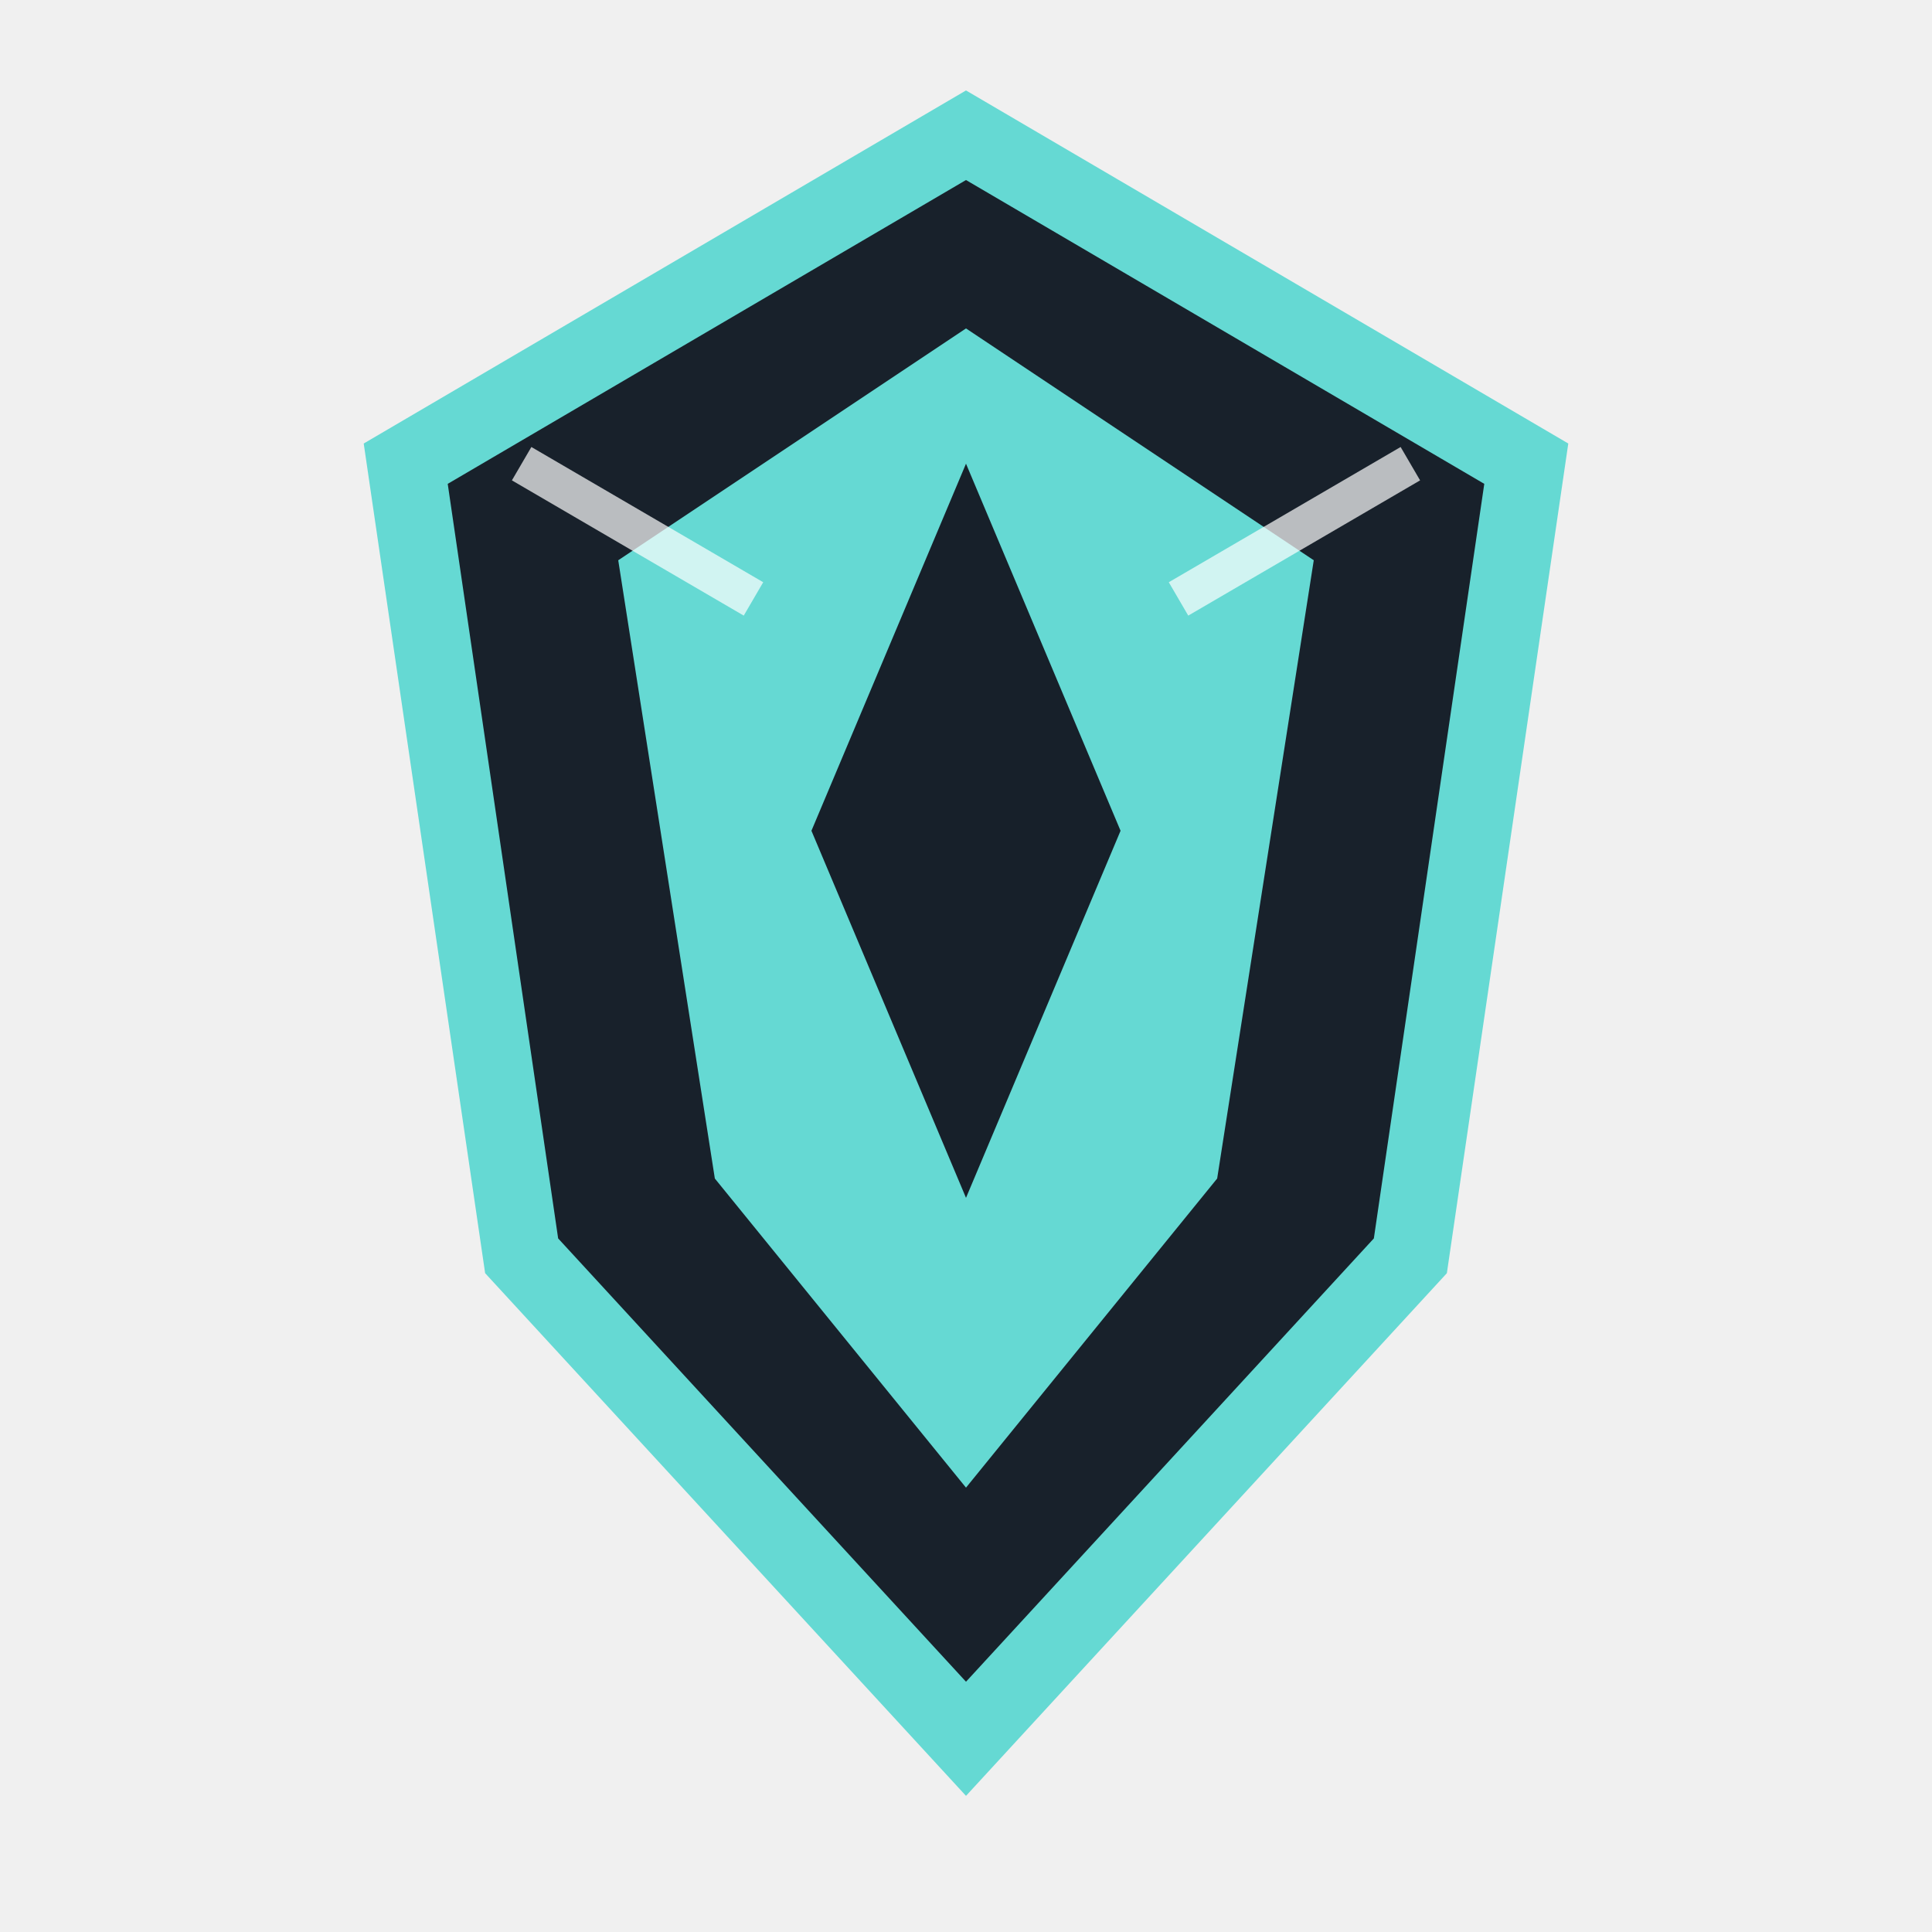
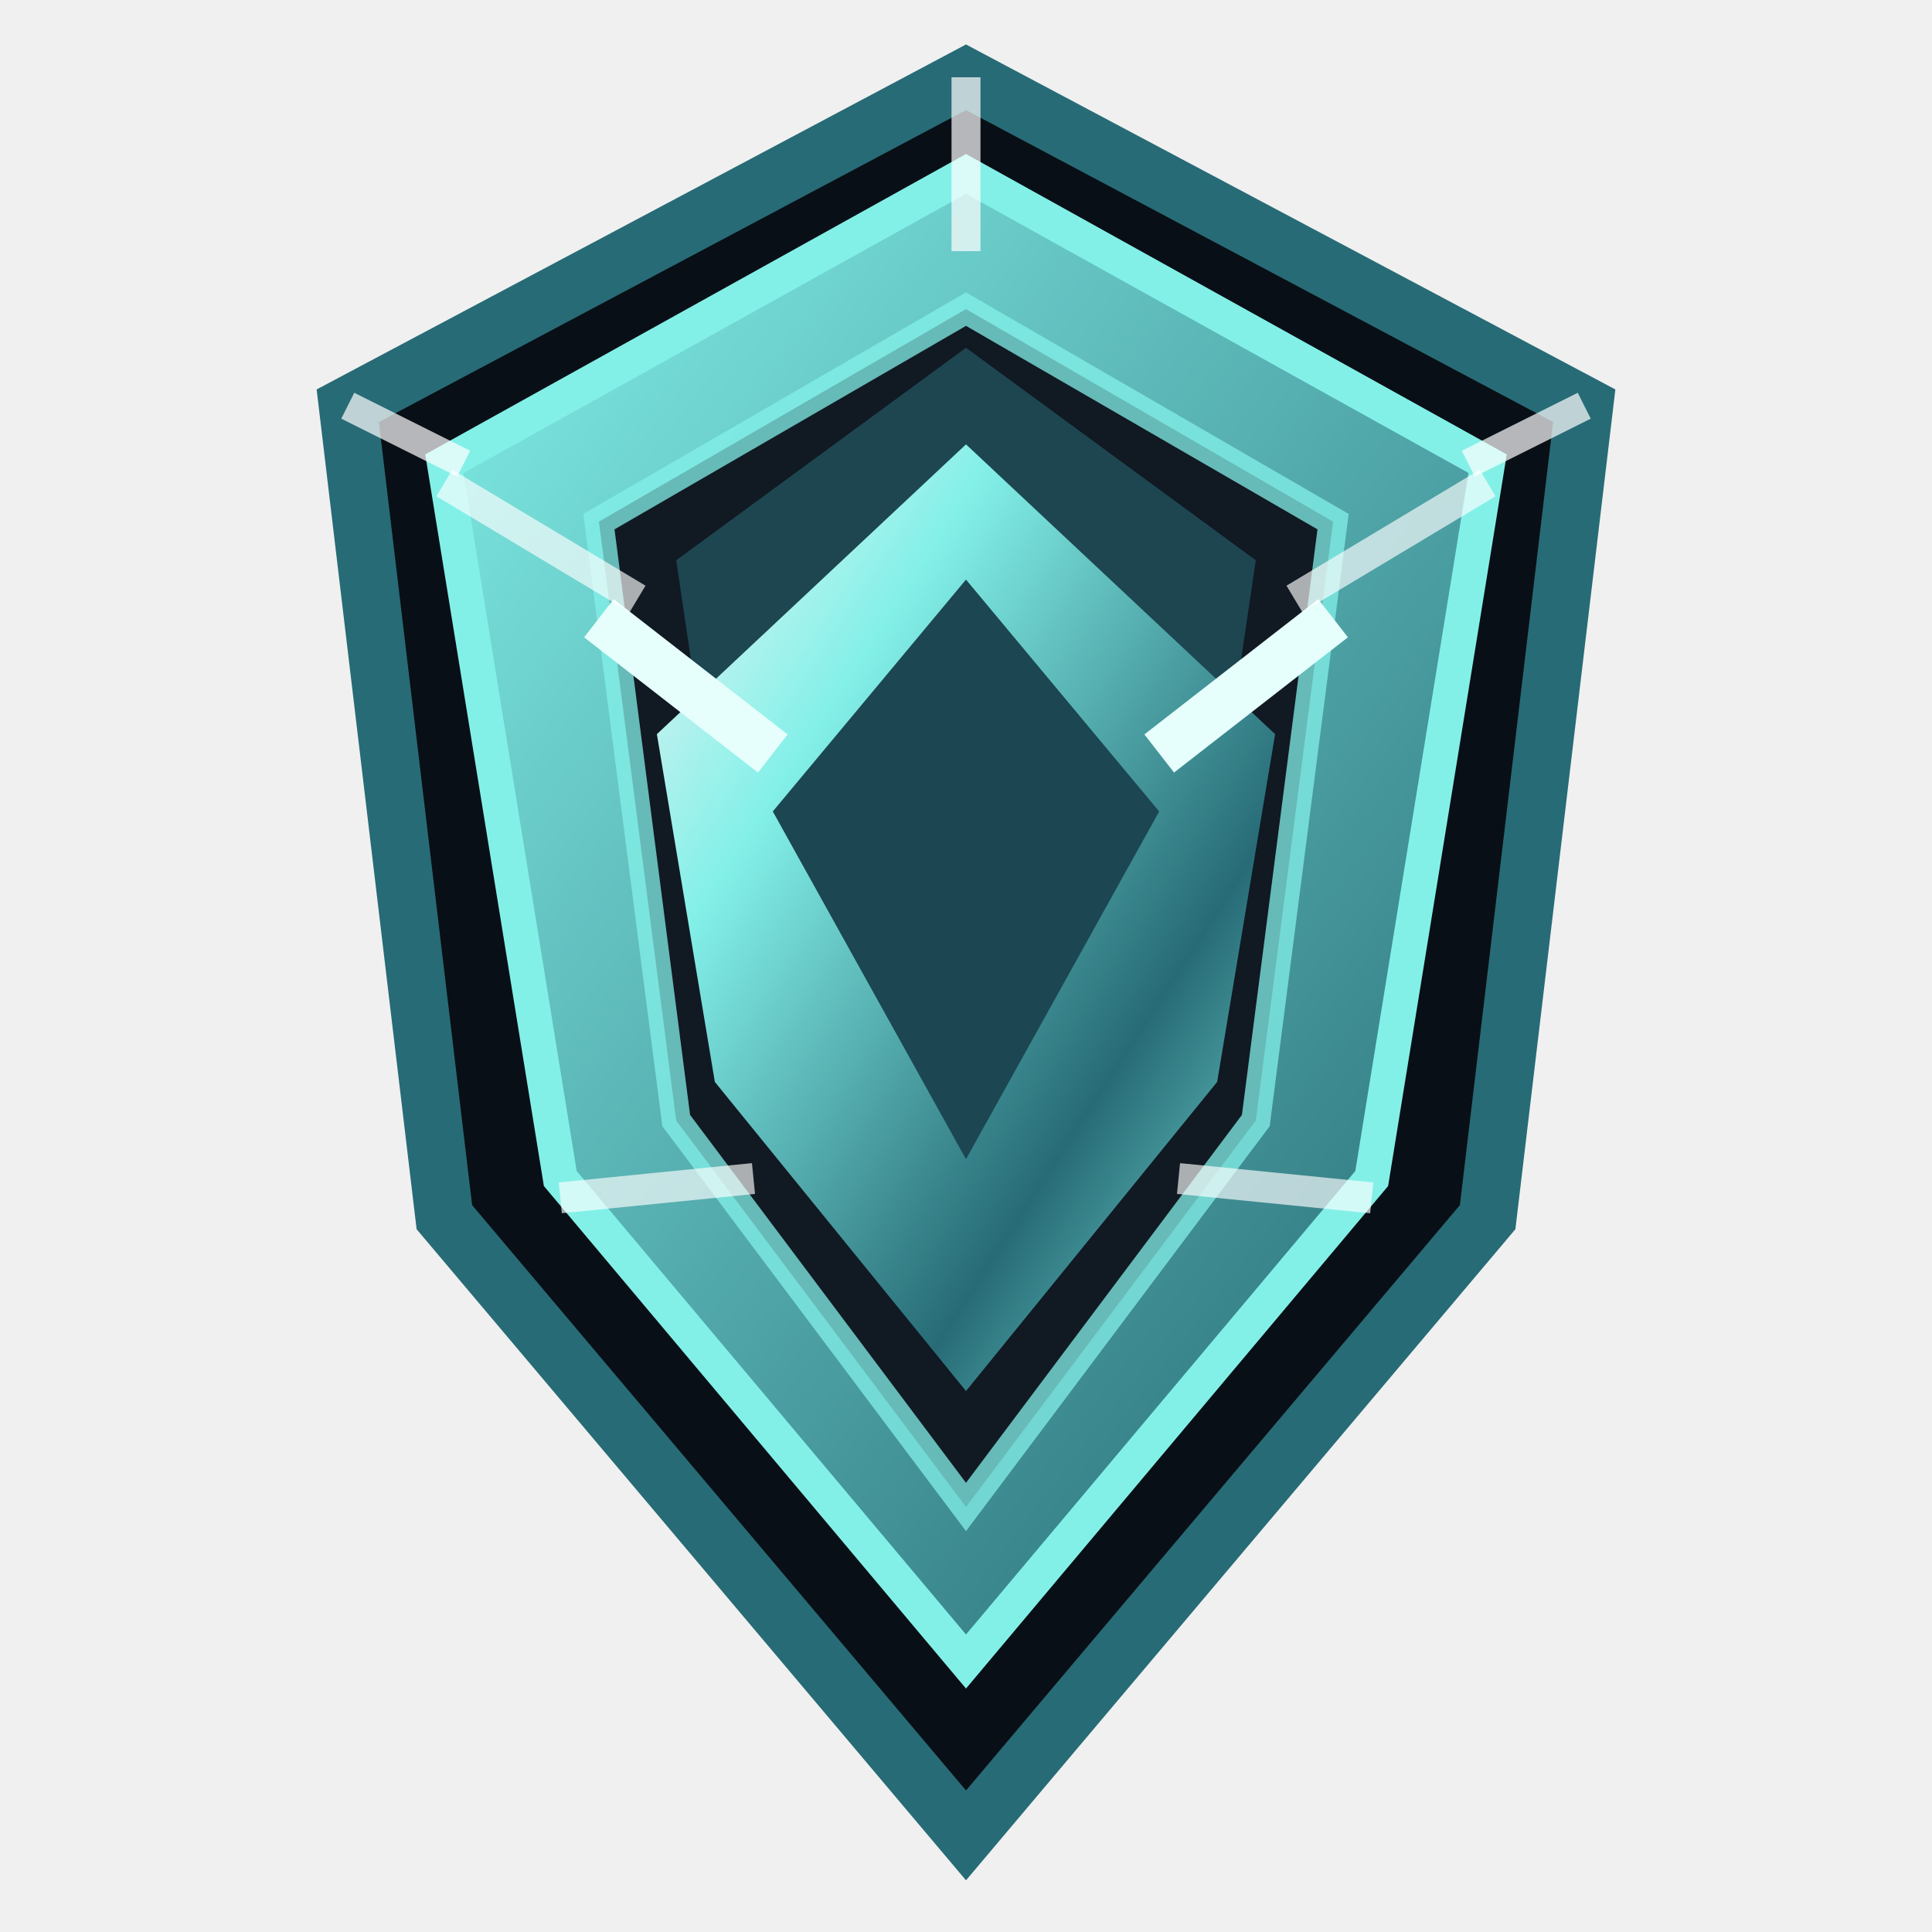
<svg xmlns="http://www.w3.org/2000/svg" viewBox="0 0 100 100" role="img" aria-label="Platinum rank badge">
-   <path d="M50 7 L79 24 L73 65 L50 90 L27 65 L21 24 Z" fill="#18212b" stroke="#65d9d3" stroke-width="4" />
-   <path d="M50 17 L68 29 L63 61 L50 77 L37 61 L32 29 Z" fill="#65d9d3" />
-   <path d="M50 24 L58 43 L50 62 L42 43 Z" fill="#17202a" />
-   <path d="M27 24 L39 31 M73 24 L61 31" stroke="#fff" stroke-opacity=".7" stroke-width="2" />
+   <defs>
+     <linearGradient id="metal" x1="0" y1="0" x2="1" y2="1">
+       <stop offset="0" stop-color="#fff" stop-opacity=".95" />
+       <stop offset=".28" stop-color="#83f0e8" />
+       <stop offset=".7" stop-color="#276b76" />
+       <stop offset="1" stop-color="#83f0e8" />
+     </linearGradient>
+     <linearGradient id="edge" x1="0" y1="0" x2="0.9" y2="1">
+       <stop stop-color="#83f0e8" />
+       <stop offset="1" stop-color="#276b76" />
+     </linearGradient>
+   </defs>
+   <path d="M50 4 L82 21 L77 63 L50 95 L23 63 L18 21 Z" fill="#090f16" stroke="#276b76" stroke-width="3" />
+   <path d="M50 9 L77 24 L71 61 L50 86 L29 61 L23 24 Z" fill="url(#edge)" stroke="#83f0e8" stroke-width="1.8" />
+   <path d="M50 16 L69 27 L65 58 L50 78 L35 58 L31 27 Z" fill="#111923" stroke="#83f0e8" stroke-opacity=".75" stroke-width="1.5" />
+   <path d="M50 18 L65 29 L61 56 L50 71 L39 56 L35 29 Z" fill="#276b76" fill-opacity=".55" />
+   <path d="M50 23 L66 38 L63 56 L50 72 L37 56 L34 38 Z" fill="url(#metal)" />
+   <path d="M50 30 L60 42 L50 60 L40 42 Z" fill="#1c4651" />
+   <path d="M31 32 L40 39 M69 32 L60 39" stroke="#e6fffc" stroke-width="2.5" />
+   <path d="M23 25 L33 31 M77 25 L67 31 M29 62 L39 61 M71 62 L61 61" stroke="#fff" stroke-opacity=".65" stroke-width="1.6" />
+   <path d="M50 4 V13 M18 21 L24 24 M82 21 L76 24" stroke="#fff" stroke-opacity=".7" stroke-width="1.5" />
</svg>
